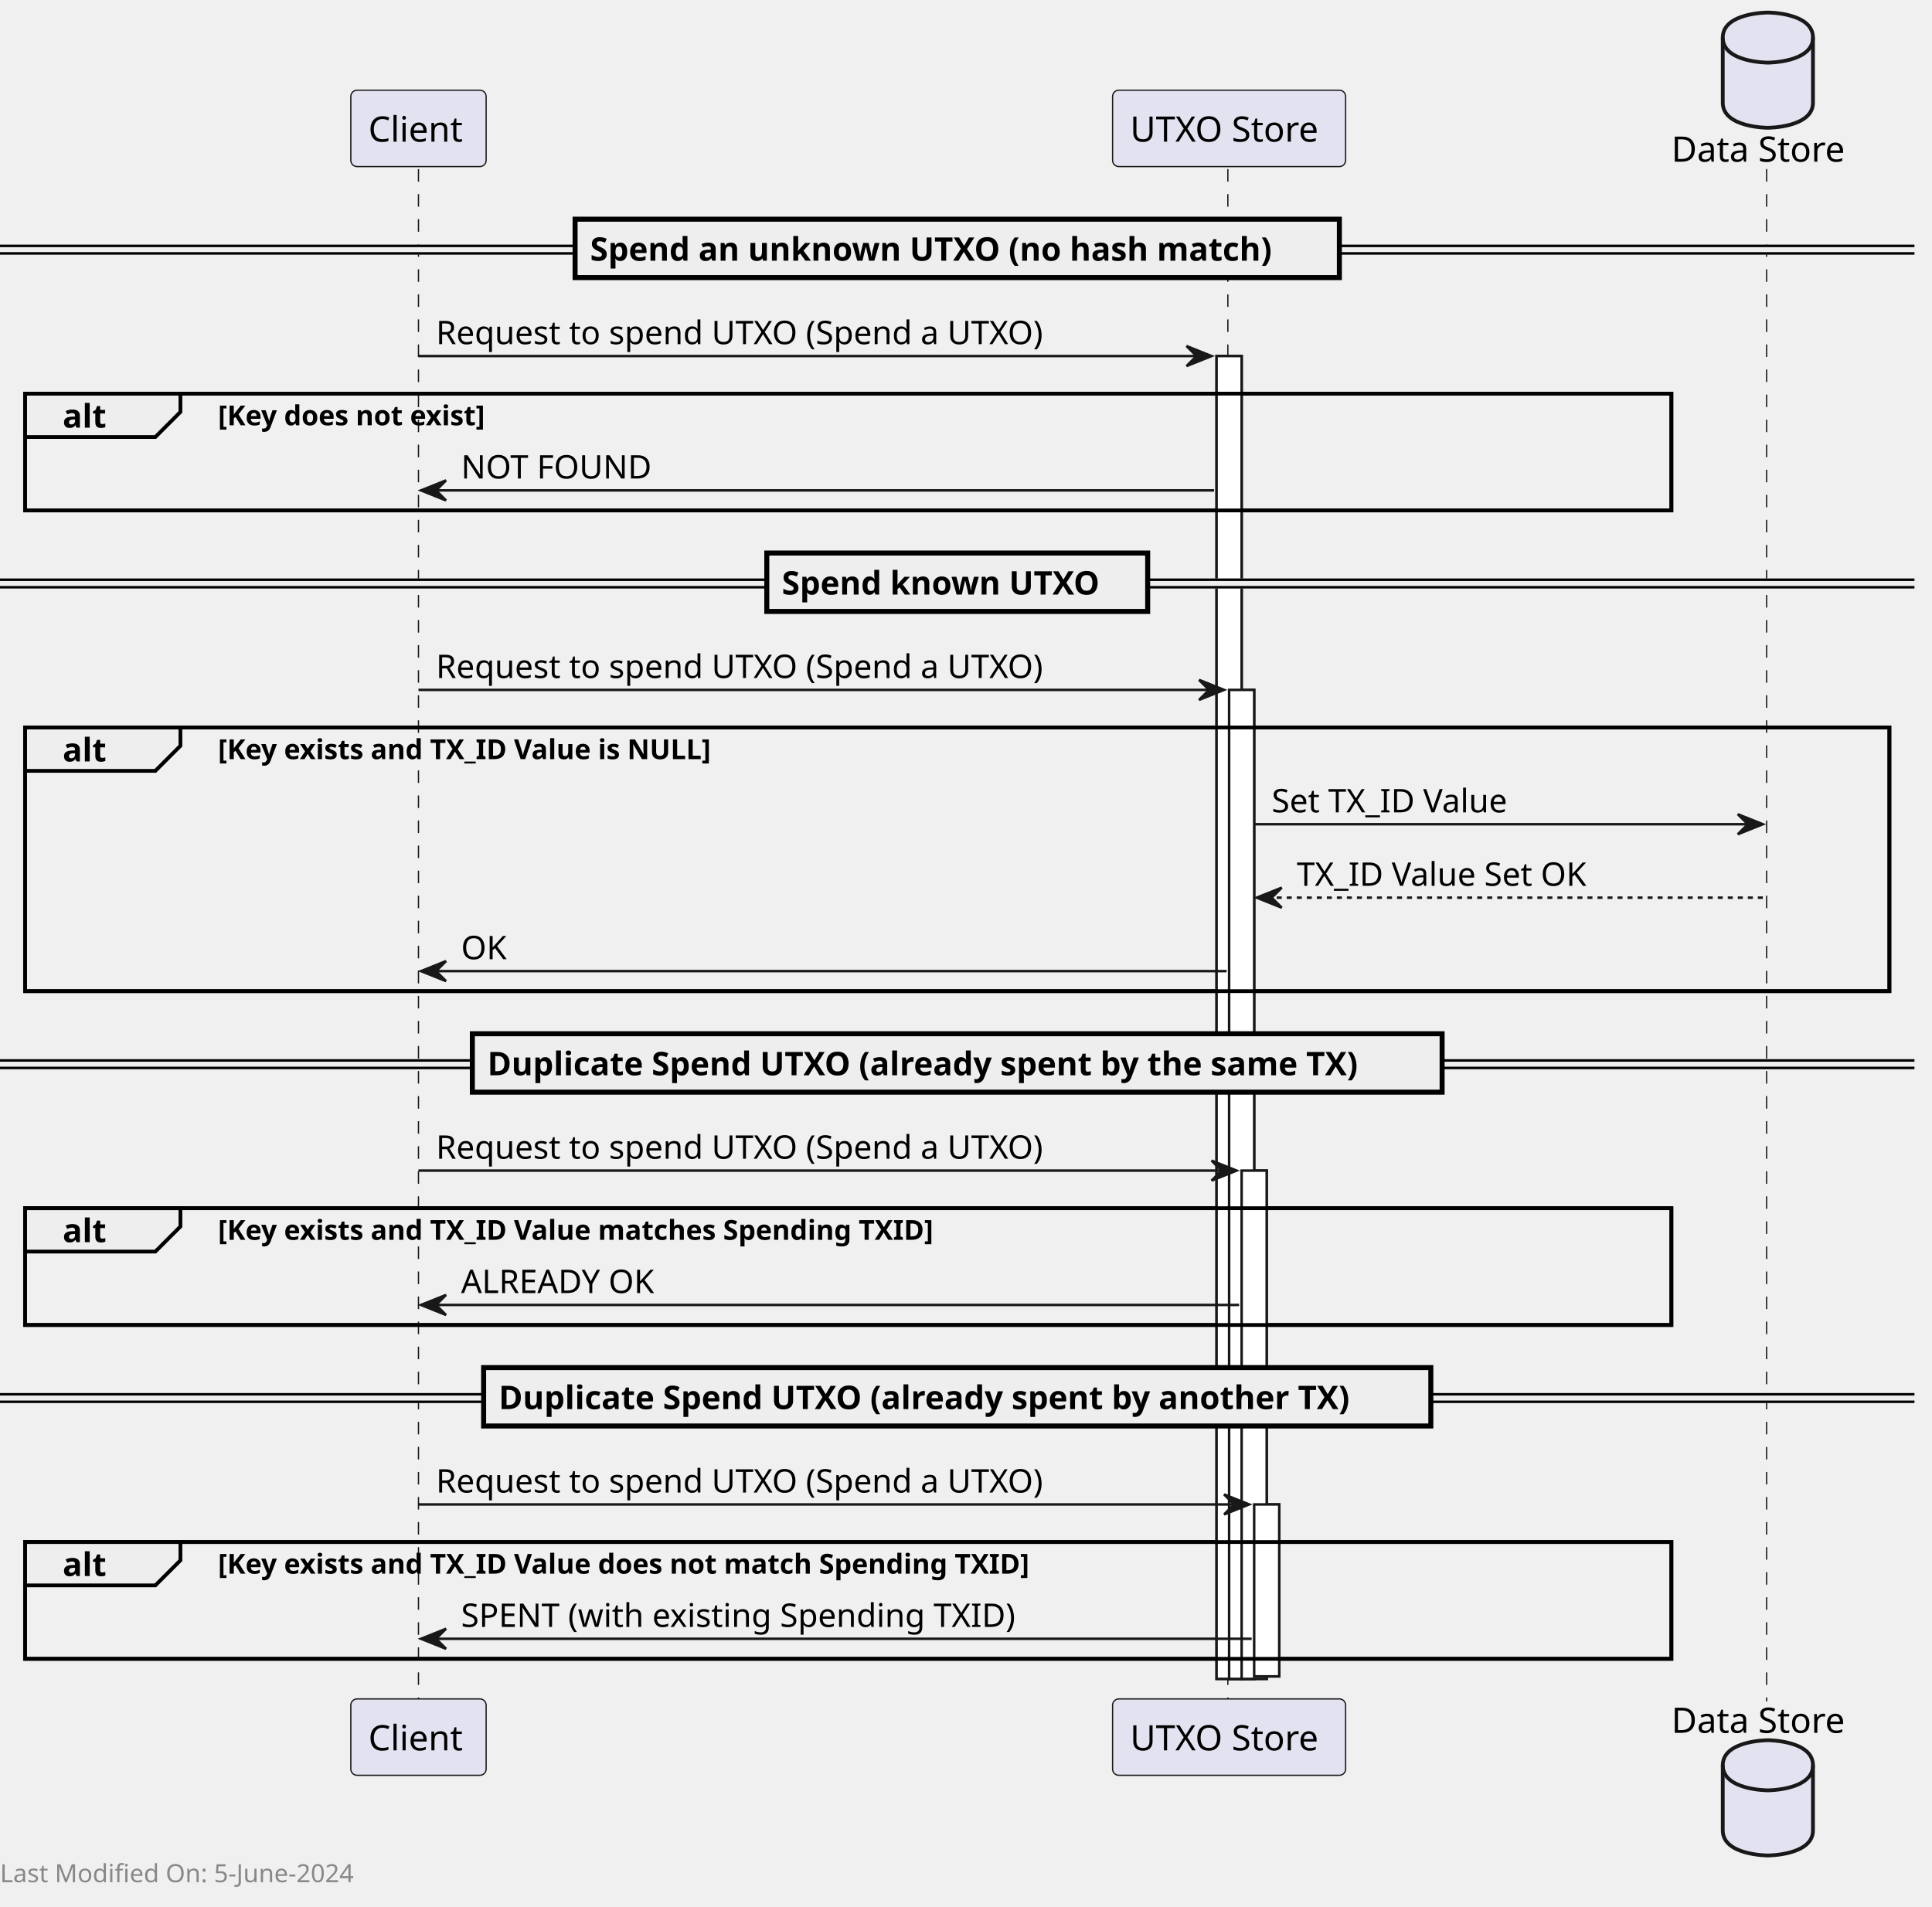
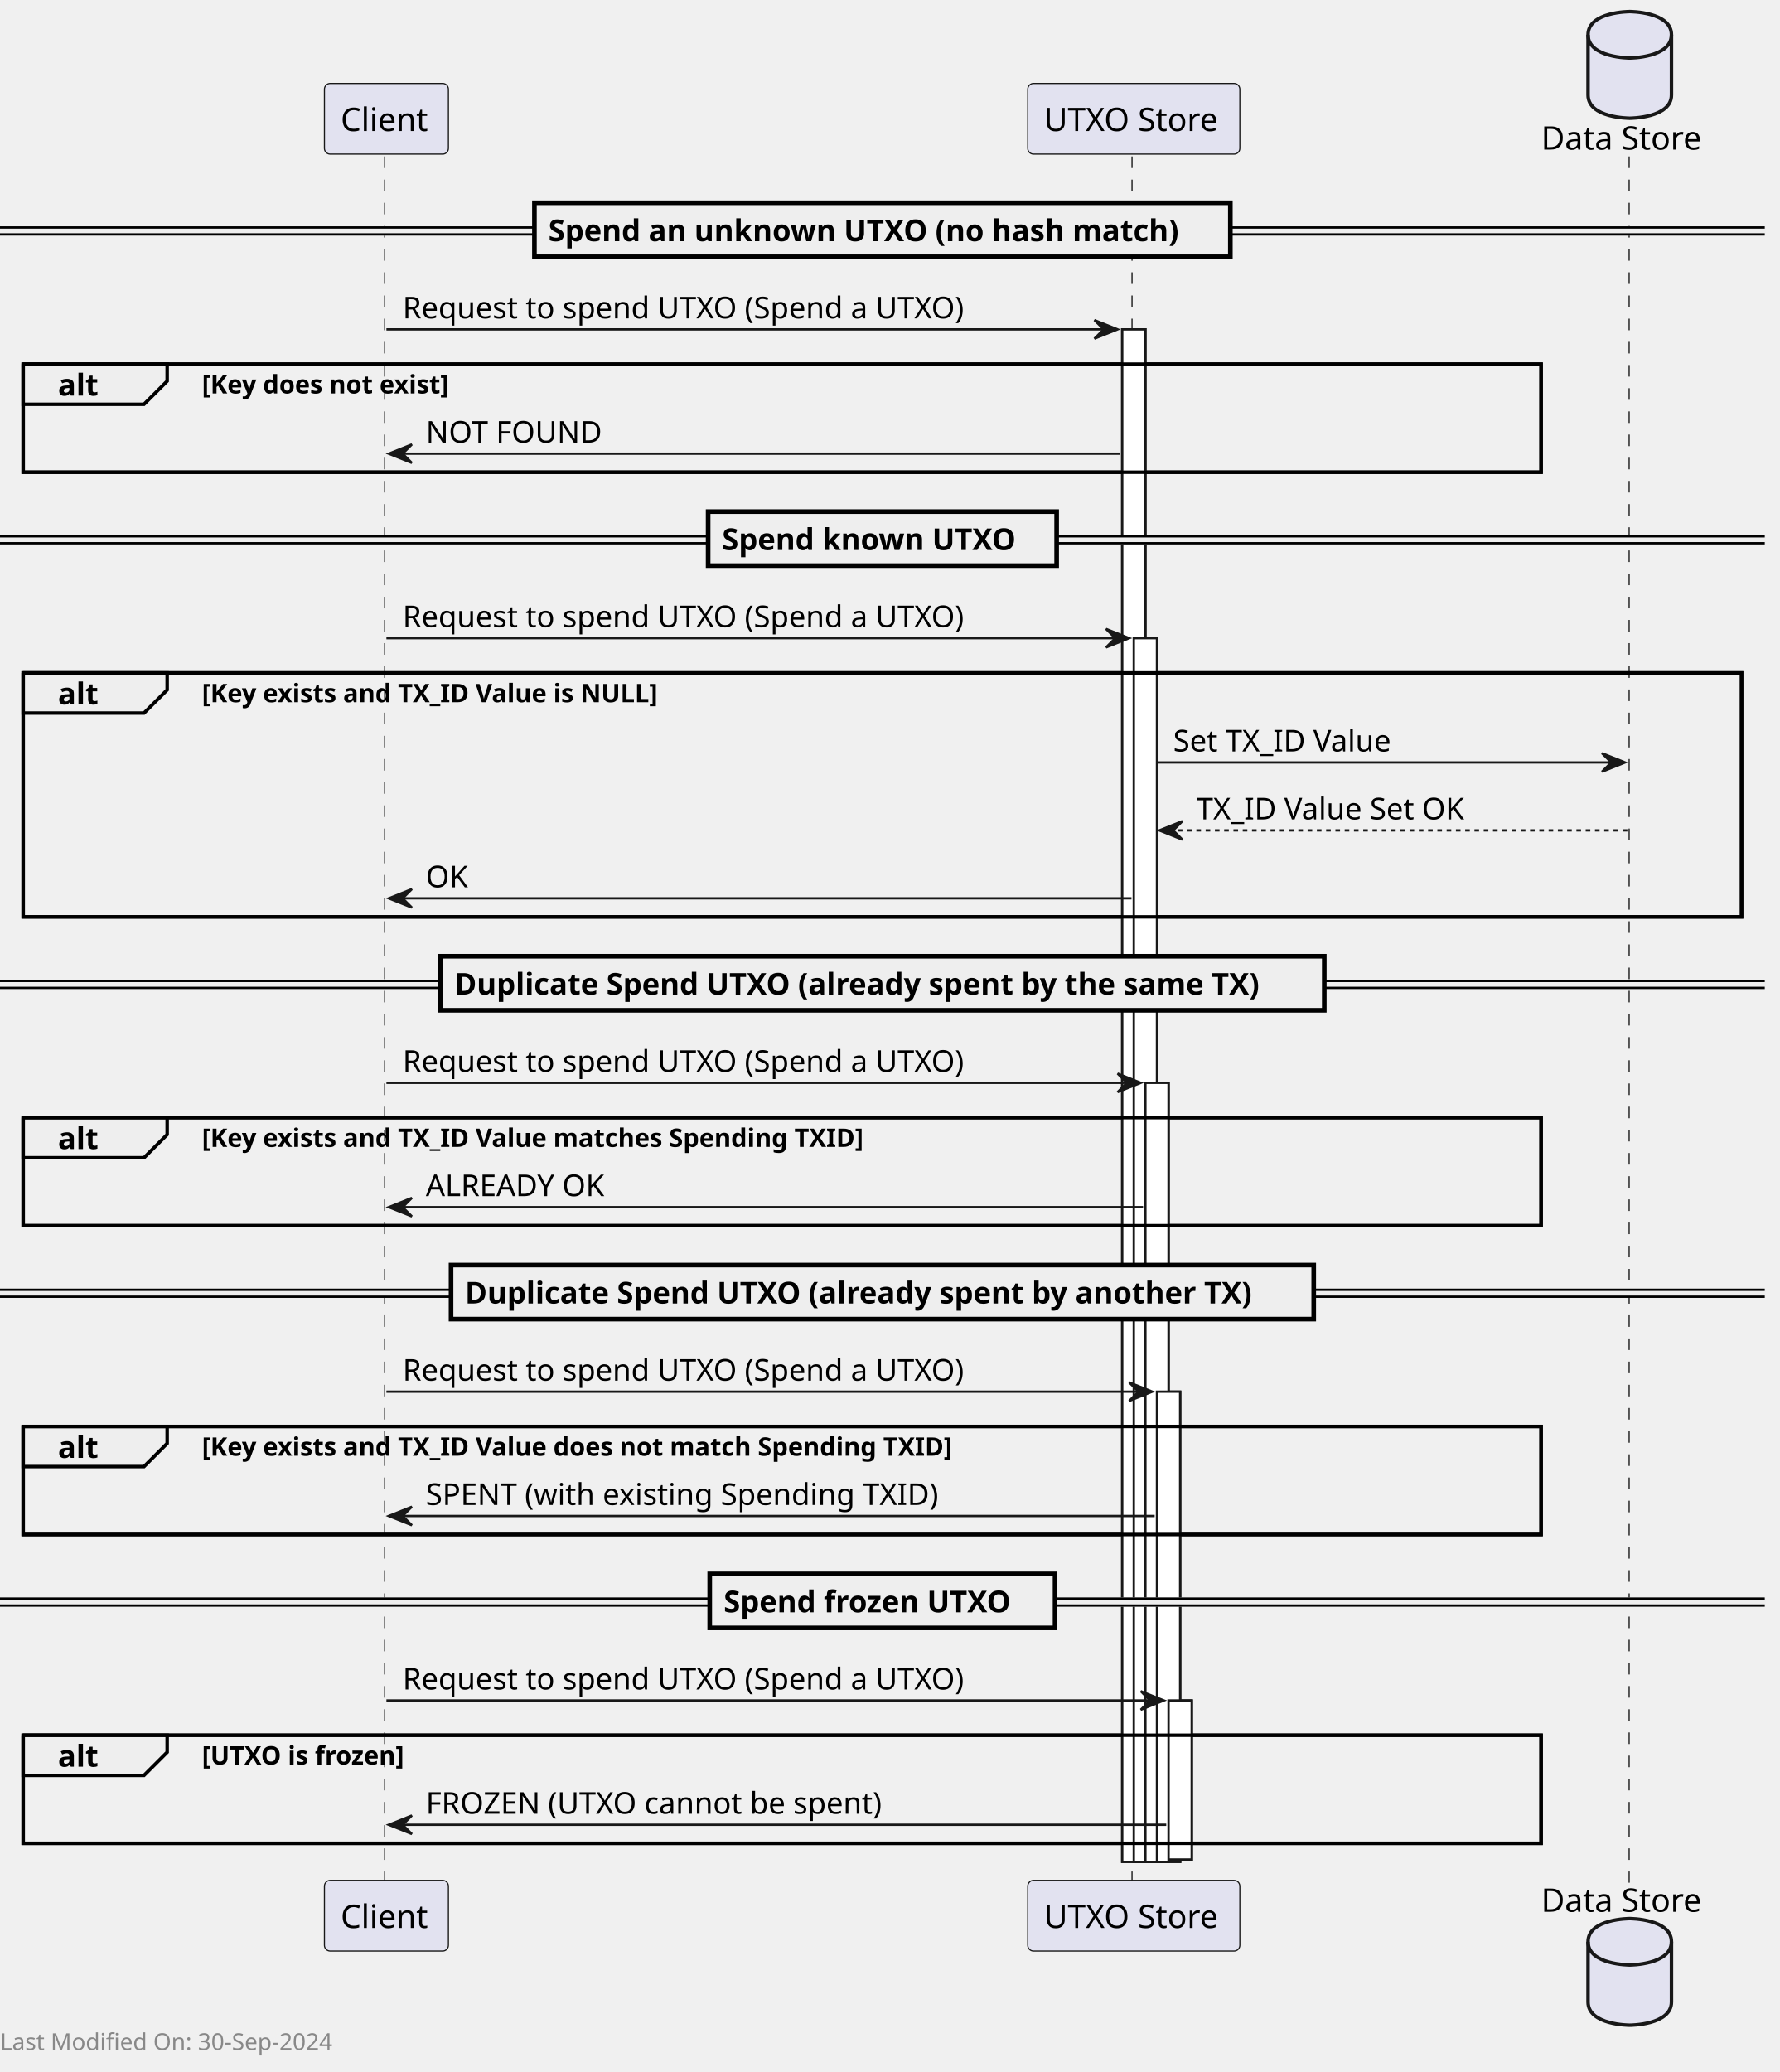
- <svg xmlns="http://www.w3.org/2000/svg" contentStyleType="text/css" height="761" preserveAspectRatio="none" viewBox="0 0 771 761" width="771" zoomAndPan="magnify">
-   <path d="m485.5 142.109h10v527.969h-10z" fill="#fff" stroke="#181818" />
-   <path d="m490.5 275.352h10v394.727h-10z" fill="#fff" stroke="#181818" />
-   <path d="m495.5 467.215h10v202.863h-10z" fill="#fff" stroke="#181818" />
-   <path d="m500.5 600.457h10v68.621h-10z" fill="#fff" stroke="#181818" />
-   <path d="m10 157.109h657v46.621h-657z" fill="none" stroke="#000" stroke-width="1.5" />
-   <path d="m10 290.352h744v105.242h-744z" fill="none" stroke="#000" stroke-width="1.5" />
-   <path d="m10 482.215h657v46.621h-657z" fill="none" stroke="#000" stroke-width="1.5" />
-   <path d="m10 615.457h657v46.621h-657z" fill="none" stroke="#000" stroke-width="1.5" />
-   <path d="m167 67.488v611.59" stroke="#181818" stroke-dasharray="5 5" stroke-width=".5" />
-   <path d="m490 67.488v611.59" stroke="#181818" stroke-dasharray="5 5" stroke-width=".5" />
-   <path d="m705 67.488v611.59" stroke="#181818" stroke-dasharray="5 5" stroke-width=".5" />
-   <rect fill="#e2e2f0" height="30.488" rx="2.5" stroke="#181818" stroke-width=".5" width="54" x="140" y="36" />
-   <text font-family="sans-serif" font-size="14" lengthAdjust="spacing" textLength="40" x="147" y="56.535">Client</text>
-   <rect fill="#e2e2f0" height="30.488" rx="2.5" stroke="#181818" stroke-width=".5" width="54" x="140" y="678.078" />
-   <text font-family="sans-serif" font-size="14" lengthAdjust="spacing" textLength="40" x="147" y="698.613">Client</text>
-   <rect fill="#e2e2f0" height="30.488" rx="2.5" stroke="#181818" stroke-width=".5" width="93" x="444" y="36" />
-   <text font-family="sans-serif" font-size="14" lengthAdjust="spacing" textLength="79" x="451" y="56.535">UTXO Store</text>
-   <rect fill="#e2e2f0" height="30.488" rx="2.5" stroke="#181818" stroke-width=".5" width="93" x="444" y="678.078" />
-   <text font-family="sans-serif" font-size="14" lengthAdjust="spacing" textLength="79" x="451" y="698.613">UTXO Store</text>
-   <text font-family="sans-serif" font-size="14" lengthAdjust="spacing" textLength="71" x="667" y="64.535">Data Store</text>
-   <path d="m687.5 15c0-10 18-10 18-10s18 0 18 10v26c0 10-18 10-18 10s-18 0-18-10z" fill="#e2e2f0" stroke="#181818" stroke-width="1.5" />
-   <path d="m687.5 15c0 10 18 10 18 10s18 0 18-10" fill="none" stroke="#181818" stroke-width="1.5" />
-   <text font-family="sans-serif" font-size="14" lengthAdjust="spacing" textLength="71" x="667" y="691.613">Data Store</text>
-   <g stroke="#181818">
-     <path d="m687.5 704.566c0-10 18-10 18-10s18 0 18 10v26c0 10-18 10-18 10s-18 0-18-10z" fill="#e2e2f0" stroke-width="1.5" />
-     <path d="m687.5 704.566c0 10 18 10 18 10s18 0 18-10" fill="none" stroke-width="1.5" />
-     <path d="m485.5 142.109h10v527.969h-10z" fill="#fff" />
-     <path d="m490.5 275.352h10v394.727h-10z" fill="#fff" />
-     <path d="m495.5 467.215h10v202.863h-10z" fill="#fff" />
-     <path d="m500.5 600.457h10v68.621h-10z" fill="#fff" />
+ <svg xmlns="http://www.w3.org/2000/svg" contentStyleType="text/css" height="894px" preserveAspectRatio="none" style="width:768px;height:894px;background:#FFFFFF;" version="1.1" viewBox="0 0 768 894" width="768px" zoomAndPan="magnify">
+   <defs />
+   <g>
+     <rect fill="#FFFFFF" height="661.211" style="stroke:#181818;stroke-width:1.0;" width="10" x="484.268" y="142.109" />
+     <rect fill="#FFFFFF" height="527.969" style="stroke:#181818;stroke-width:1.0;" width="10" x="489.268" y="275.352" />
+     <rect fill="#FFFFFF" height="336.106" style="stroke:#181818;stroke-width:1.0;" width="10" x="494.268" y="467.215" />
+     <rect fill="#FFFFFF" height="202.863" style="stroke:#181818;stroke-width:1.0;" width="10" x="499.268" y="600.457" />
+     <rect fill="#FFFFFF" height="68.621" style="stroke:#181818;stroke-width:1.0;" width="10" x="504.268" y="733.699" />
+     <rect fill="none" height="46.621" style="stroke:#000000;stroke-width:1.5;" width="655.031" x="10" y="157.109" />
+     <rect fill="none" height="105.242" style="stroke:#000000;stroke-width:1.5;" width="741.551" x="10" y="290.352" />
+     <rect fill="none" height="46.621" style="stroke:#000000;stroke-width:1.5;" width="655.031" x="10" y="482.215" />
+     <rect fill="none" height="46.621" style="stroke:#000000;stroke-width:1.5;" width="655.031" x="10" y="615.457" />
+     <rect fill="none" height="46.621" style="stroke:#000000;stroke-width:1.5;" width="655.031" x="10" y="748.699" />
+     <line style="stroke:#181818;stroke-width:0.5;stroke-dasharray:5.0,5.0;" x1="166" x2="166" y1="67.488" y2="812.32" />
+     <line style="stroke:#181818;stroke-width:0.5;stroke-dasharray:5.0,5.0;" x1="488.505" x2="488.505" y1="67.488" y2="812.32" />
+     <line style="stroke:#181818;stroke-width:0.5;stroke-dasharray:5.0,5.0;" x1="703.031" x2="703.031" y1="67.488" y2="812.32" />
+     <rect fill="#E2E2F0" height="30.488" rx="2.5" ry="2.5" style="stroke:#181818;stroke-width:0.5;" width="53.505" x="140" y="36" />
+     <text fill="#000000" font-family="sans-serif" font-size="14" lengthAdjust="spacing" textLength="39.505" x="147" y="56.535">Client</text>
+     <rect fill="#E2E2F0" height="30.488" rx="2.5" ry="2.5" style="stroke:#181818;stroke-width:0.5;" width="53.505" x="140" y="811.32" />
+     <text fill="#000000" font-family="sans-serif" font-size="14" lengthAdjust="spacing" textLength="39.505" x="147" y="831.856">Client</text>
+     <rect fill="#E2E2F0" height="30.488" rx="2.5" ry="2.5" style="stroke:#181818;stroke-width:0.5;" width="91.526" x="443.505" y="36" />
+     <text fill="#000000" font-family="sans-serif" font-size="14" lengthAdjust="spacing" textLength="77.526" x="450.505" y="56.535">UTXO Store</text>
+     <rect fill="#E2E2F0" height="30.488" rx="2.5" ry="2.5" style="stroke:#181818;stroke-width:0.5;" width="91.526" x="443.505" y="811.32" />
+     <text fill="#000000" font-family="sans-serif" font-size="14" lengthAdjust="spacing" textLength="77.526" x="450.505" y="831.856">UTXO Store</text>
+     <text fill="#000000" font-family="sans-serif" font-size="14" lengthAdjust="spacing" textLength="70.519" x="665.031" y="64.535">Data Store</text>
+     <path d="M685.291,15 C685.291,5 703.291,5 703.291,5 C703.291,5 721.291,5 721.291,15 L721.291,41 C721.291,51 703.291,51 703.291,51 C703.291,51 685.291,51 685.291,41 L685.291,15 " fill="#E2E2F0" style="stroke:#181818;stroke-width:1.5;" />
+     <path d="M685.291,15 C685.291,25 703.291,25 703.291,25 C703.291,25 721.291,25 721.291,15 " fill="none" style="stroke:#181818;stroke-width:1.5;" />
+     <text fill="#000000" font-family="sans-serif" font-size="14" lengthAdjust="spacing" textLength="70.519" x="665.031" y="824.856">Data Store</text>
+     <path d="M685.291,837.809 C685.291,827.809 703.291,827.809 703.291,827.809 C703.291,827.809 721.291,827.809 721.291,837.809 L721.291,863.809 C721.291,873.809 703.291,873.809 703.291,873.809 C703.291,873.809 685.291,873.809 685.291,863.809 L685.291,837.809 " fill="#E2E2F0" style="stroke:#181818;stroke-width:1.5;" />
+     <path d="M685.291,837.809 C685.291,847.809 703.291,847.809 703.291,847.809 C703.291,847.809 721.291,847.809 721.291,837.809 " fill="none" style="stroke:#181818;stroke-width:1.5;" />
+     <rect fill="#FFFFFF" height="661.211" style="stroke:#181818;stroke-width:1.0;" width="10" x="484.268" y="142.109" />
+     <rect fill="#FFFFFF" height="527.969" style="stroke:#181818;stroke-width:1.0;" width="10" x="489.268" y="275.352" />
+     <rect fill="#FFFFFF" height="336.106" style="stroke:#181818;stroke-width:1.0;" width="10" x="494.268" y="467.215" />
+     <rect fill="#FFFFFF" height="202.863" style="stroke:#181818;stroke-width:1.0;" width="10" x="499.268" y="600.457" />
+     <rect fill="#FFFFFF" height="68.621" style="stroke:#181818;stroke-width:1.0;" width="10" x="504.268" y="733.699" />
+     <rect fill="#EEEEEE" height="3" style="stroke:#EEEEEE;stroke-width:1.0;" width="761.551" x="0" y="98.144" />
+     <line style="stroke:#000000;stroke-width:1.0;" x1="0" x2="761.551" y1="98.144" y2="98.144" />
+     <line style="stroke:#000000;stroke-width:1.0;" x1="0" x2="761.551" y1="101.144" y2="101.144" />
+     <rect fill="#EEEEEE" height="23.311" style="stroke:#000000;stroke-width:2.0;" width="300.311" x="230.62" y="87.488" />
+     <text fill="#000000" font-family="sans-serif" font-size="13" font-weight="bold" lengthAdjust="spacing" textLength="282.026" x="236.62" y="104.057">Spend an unknown UTXO (no hash match)</text>
+     <polygon fill="#181818" points="472.268,138.109,482.268,142.109,472.268,146.109,476.268,142.109" style="stroke:#181818;stroke-width:1.0;" />
+     <line style="stroke:#181818;stroke-width:1.0;" x1="166.752" x2="478.268" y1="142.109" y2="142.109" />
+     <text fill="#000000" font-family="sans-serif" font-size="13" lengthAdjust="spacing" textLength="251.513" x="173.752" y="137.367">Request to spend UTXO (Spend a UTXO)</text>
+     <path d="M10,157.109 L72.139,157.109 L72.139,164.42 L62.139,174.42 L10,174.42 L10,157.109 " fill="#EEEEEE" style="stroke:#000000;stroke-width:1.5;" />
+     <rect fill="none" height="46.621" style="stroke:#000000;stroke-width:1.5;" width="655.031" x="10" y="157.109" />
+     <text fill="#000000" font-family="sans-serif" font-size="13" font-weight="bold" lengthAdjust="spacing" textLength="17.139" x="25" y="170.678">alt</text>
+     <text fill="#000000" font-family="sans-serif" font-size="11" font-weight="bold" lengthAdjust="spacing" textLength="112.584" x="87.139" y="169.744">[Key does not exist]</text>
+     <polygon fill="#181818" points="177.752,191.731,167.752,195.731,177.752,199.731,173.752,195.731" style="stroke:#181818;stroke-width:1.0;" />
+     <line style="stroke:#181818;stroke-width:1.0;" x1="171.752" x2="483.268" y1="195.731" y2="195.731" />
+     <text fill="#000000" font-family="sans-serif" font-size="13" lengthAdjust="spacing" textLength="77.454" x="183.752" y="190.988">NOT FOUND</text>
+     <rect fill="#EEEEEE" height="3" style="stroke:#EEEEEE;stroke-width:1.0;" width="761.551" x="0" y="231.386" />
+     <line style="stroke:#000000;stroke-width:1.0;" x1="0" x2="761.551" y1="231.386" y2="231.386" />
+     <line style="stroke:#000000;stroke-width:1.0;" x1="0" x2="761.551" y1="234.386" y2="234.386" />
+     <rect fill="#EEEEEE" height="23.311" style="stroke:#000000;stroke-width:2.0;" width="150.398" x="305.576" y="220.731" />
+     <text fill="#000000" font-family="sans-serif" font-size="13" font-weight="bold" lengthAdjust="spacing" textLength="132.114" x="311.576" y="237.299">Spend known UTXO</text>
+     <polygon fill="#181818" points="477.268,271.352,487.268,275.352,477.268,279.352,481.268,275.352" style="stroke:#181818;stroke-width:1.0;" />
+     <line style="stroke:#181818;stroke-width:1.0;" x1="166.752" x2="483.268" y1="275.352" y2="275.352" />
+     <text fill="#000000" font-family="sans-serif" font-size="13" lengthAdjust="spacing" textLength="251.513" x="173.752" y="270.609">Request to spend UTXO (Spend a UTXO)</text>
+     <path d="M10,290.352 L72.139,290.352 L72.139,297.662 L62.139,307.662 L10,307.662 L10,290.352 " fill="#EEEEEE" style="stroke:#000000;stroke-width:1.5;" />
+     <rect fill="none" height="105.242" style="stroke:#000000;stroke-width:1.5;" width="741.551" x="10" y="290.352" />
+     <text fill="#000000" font-family="sans-serif" font-size="13" font-weight="bold" lengthAdjust="spacing" textLength="17.139" x="25" y="303.92">alt</text>
+     <text fill="#000000" font-family="sans-serif" font-size="11" font-weight="bold" lengthAdjust="spacing" textLength="208.312" x="87.139" y="302.986">[Key exists and TX_ID Value is NULL]</text>
+     <polygon fill="#181818" points="691.291,324.973,701.291,328.973,691.291,332.973,695.291,328.973" style="stroke:#181818;stroke-width:1.0;" />
+     <line style="stroke:#181818;stroke-width:1.0;" x1="499.268" x2="697.291" y1="328.973" y2="328.973" />
+     <text fill="#000000" font-family="sans-serif" font-size="13" lengthAdjust="spacing" textLength="98.42" x="506.268" y="324.231">Set TX_ID Value</text>
+     <polygon fill="#181818" points="510.268,354.283,500.268,358.283,510.268,362.283,506.268,358.283" style="stroke:#181818;stroke-width:1.0;" />
+     <line style="stroke:#181818;stroke-width:1.0;stroke-dasharray:2.0,2.0;" x1="504.268" x2="702.291" y1="358.283" y2="358.283" />
+     <text fill="#000000" font-family="sans-serif" font-size="13" lengthAdjust="spacing" textLength="121.12" x="516.268" y="353.541">TX_ID Value Set OK</text>
+     <polygon fill="#181818" points="177.752,383.594,167.752,387.594,177.752,391.594,173.752,387.594" style="stroke:#181818;stroke-width:1.0;" />
+     <line style="stroke:#181818;stroke-width:1.0;" x1="171.752" x2="488.268" y1="387.594" y2="387.594" />
+     <text fill="#000000" font-family="sans-serif" font-size="13" lengthAdjust="spacing" textLength="18.586" x="183.752" y="382.852">OK</text>
+     <rect fill="#EEEEEE" height="3" style="stroke:#EEEEEE;stroke-width:1.0;" width="761.551" x="0" y="423.249" />
+     <line style="stroke:#000000;stroke-width:1.0;" x1="0" x2="761.551" y1="423.249" y2="423.249" />
+     <line style="stroke:#000000;stroke-width:1.0;" x1="0" x2="761.551" y1="426.249" y2="426.249" />
+     <rect fill="#EEEEEE" height="23.311" style="stroke:#000000;stroke-width:2.0;" width="381.377" x="190.087" y="412.594" />
+     <text fill="#000000" font-family="sans-serif" font-size="13" font-weight="bold" lengthAdjust="spacing" textLength="363.092" x="196.087" y="429.162">Duplicate Spend UTXO (already spent by the same TX)</text>
+     <polygon fill="#181818" points="482.268,463.215,492.268,467.215,482.268,471.215,486.268,467.215" style="stroke:#181818;stroke-width:1.0;" />
+     <line style="stroke:#181818;stroke-width:1.0;" x1="166.752" x2="488.268" y1="467.215" y2="467.215" />
+     <text fill="#000000" font-family="sans-serif" font-size="13" lengthAdjust="spacing" textLength="251.513" x="173.752" y="462.473">Request to spend UTXO (Spend a UTXO)</text>
+     <path d="M10,482.215 L72.139,482.215 L72.139,489.525 L62.139,499.525 L10,499.525 L10,482.215 " fill="#EEEEEE" style="stroke:#000000;stroke-width:1.5;" />
+     <rect fill="none" height="46.621" style="stroke:#000000;stroke-width:1.5;" width="655.031" x="10" y="482.215" />
+     <text fill="#000000" font-family="sans-serif" font-size="13" font-weight="bold" lengthAdjust="spacing" textLength="17.139" x="25" y="495.783">alt</text>
+     <text fill="#000000" font-family="sans-serif" font-size="11" font-weight="bold" lengthAdjust="spacing" textLength="300.013" x="87.139" y="494.85">[Key exists and TX_ID Value matches Spending TXID]</text>
+     <polygon fill="#181818" points="177.752,516.836,167.752,520.836,177.752,524.836,173.752,520.836" style="stroke:#181818;stroke-width:1.0;" />
+     <line style="stroke:#181818;stroke-width:1.0;" x1="171.752" x2="493.268" y1="520.836" y2="520.836" />
+     <text fill="#000000" font-family="sans-serif" font-size="13" lengthAdjust="spacing" textLength="80.672" x="183.752" y="516.094">ALREADY OK</text>
+     <rect fill="#EEEEEE" height="3" style="stroke:#EEEEEE;stroke-width:1.0;" width="761.551" x="0" y="556.491" />
+     <line style="stroke:#000000;stroke-width:1.0;" x1="0" x2="761.551" y1="556.491" y2="556.491" />
+     <line style="stroke:#000000;stroke-width:1.0;" x1="0" x2="761.551" y1="559.491" y2="559.491" />
+     <rect fill="#EEEEEE" height="23.311" style="stroke:#000000;stroke-width:2.0;" width="372.268" x="194.641" y="545.836" />
+     <text fill="#000000" font-family="sans-serif" font-size="13" font-weight="bold" lengthAdjust="spacing" textLength="353.983" x="200.641" y="562.404">Duplicate Spend UTXO (already spent by another TX)</text>
+     <polygon fill="#181818" points="487.268,596.457,497.268,600.457,487.268,604.457,491.268,600.457" style="stroke:#181818;stroke-width:1.0;" />
+     <line style="stroke:#181818;stroke-width:1.0;" x1="166.752" x2="493.268" y1="600.457" y2="600.457" />
+     <text fill="#000000" font-family="sans-serif" font-size="13" lengthAdjust="spacing" textLength="251.513" x="173.752" y="595.715">Request to spend UTXO (Spend a UTXO)</text>
+     <path d="M10,615.457 L72.139,615.457 L72.139,622.768 L62.139,632.768 L10,632.768 L10,615.457 " fill="#EEEEEE" style="stroke:#000000;stroke-width:1.5;" />
+     <rect fill="none" height="46.621" style="stroke:#000000;stroke-width:1.5;" width="655.031" x="10" y="615.457" />
+     <text fill="#000000" font-family="sans-serif" font-size="13" font-weight="bold" lengthAdjust="spacing" textLength="17.139" x="25" y="629.025">alt</text>
+     <text fill="#000000" font-family="sans-serif" font-size="11" font-weight="bold" lengthAdjust="spacing" textLength="340.286" x="87.139" y="628.092">[Key exists and TX_ID Value does not match Spending TXID]</text>
+     <polygon fill="#181818" points="177.752,650.078,167.752,654.078,177.752,658.078,173.752,654.078" style="stroke:#181818;stroke-width:1.0;" />
+     <line style="stroke:#181818;stroke-width:1.0;" x1="171.752" x2="498.268" y1="654.078" y2="654.078" />
+     <text fill="#000000" font-family="sans-serif" font-size="13" lengthAdjust="spacing" textLength="229.512" x="183.752" y="649.336">SPENT (with existing Spending TXID)</text>
+     <rect fill="#EEEEEE" height="3" style="stroke:#EEEEEE;stroke-width:1.0;" width="761.551" x="0" y="689.733" />
+     <line style="stroke:#000000;stroke-width:1.0;" x1="0" x2="761.551" y1="689.733" y2="689.733" />
+     <line style="stroke:#000000;stroke-width:1.0;" x1="0" x2="761.551" y1="692.733" y2="692.733" />
+     <rect fill="#EEEEEE" height="23.311" style="stroke:#000000;stroke-width:2.0;" width="149.015" x="306.268" y="679.078" />
+     <text fill="#000000" font-family="sans-serif" font-size="13" font-weight="bold" lengthAdjust="spacing" textLength="130.73" x="312.268" y="695.646">Spend frozen UTXO</text>
+     <polygon fill="#181818" points="492.268,729.699,502.268,733.699,492.268,737.699,496.268,733.699" style="stroke:#181818;stroke-width:1.0;" />
+     <line style="stroke:#181818;stroke-width:1.0;" x1="166.752" x2="498.268" y1="733.699" y2="733.699" />
+     <text fill="#000000" font-family="sans-serif" font-size="13" lengthAdjust="spacing" textLength="251.513" x="173.752" y="728.957">Request to spend UTXO (Spend a UTXO)</text>
+     <path d="M10,748.699 L72.139,748.699 L72.139,756.01 L62.139,766.01 L10,766.01 L10,748.699 " fill="#EEEEEE" style="stroke:#000000;stroke-width:1.5;" />
+     <rect fill="none" height="46.621" style="stroke:#000000;stroke-width:1.5;" width="655.031" x="10" y="748.699" />
+     <text fill="#000000" font-family="sans-serif" font-size="13" font-weight="bold" lengthAdjust="spacing" textLength="17.139" x="25" y="762.268">alt</text>
+     <text fill="#000000" font-family="sans-serif" font-size="11" font-weight="bold" lengthAdjust="spacing" textLength="94.037" x="87.139" y="761.334">[UTXO is frozen]</text>
+     <polygon fill="#181818" points="177.752,783.32,167.752,787.32,177.752,791.32,173.752,787.32" style="stroke:#181818;stroke-width:1.0;" />
+     <line style="stroke:#181818;stroke-width:1.0;" x1="171.752" x2="503.268" y1="787.32" y2="787.32" />
+     <text fill="#000000" font-family="sans-serif" font-size="13" lengthAdjust="spacing" textLength="203.398" x="183.752" y="782.578">FROZEN (UTXO cannot be spent)</text>
+     <text fill="#888888" font-family="sans-serif" font-size="10" lengthAdjust="spacing" textLength="155.459" x="0" y="884.477">Last Modified On: 30-Sep-2024</text>
  </g>
-   <path d="m0 98.144h764v3h-764z" fill="#eee" stroke="#eee" />
-   <path d="m0 98.144h764" stroke="#000" />
-   <path d="m0 101.144h764" stroke="#000" />
-   <path d="m229.5 87.488h305v23.311h-305z" fill="#eee" stroke="#000" stroke-width="2" />
-   <text font-family="sans-serif" font-size="13" font-weight="bold" lengthAdjust="spacing" textLength="287" x="235.5" y="104.057">Spend an unknown UTXO (no hash match)</text>
-   <path d="m473.5 138.109 10 4-10 4 4-4z" fill="#181818" stroke="#181818" />
-   <path d="m167 142.109h312.5" stroke="#181818" />
-   <text font-family="sans-serif" font-size="13" lengthAdjust="spacing" textLength="248" x="174" y="137.367">Request to spend UTXO (Spend a UTXO)</text>
-   <path d="m10 157.109h62v7.311l-10 10h-52z" fill="#eee" stroke="#000" stroke-width="1.5" />
-   <path d="m10 157.109h657v46.621h-657z" fill="none" stroke="#000" stroke-width="1.5" />
-   <text font-family="sans-serif" font-size="13" font-weight="bold" lengthAdjust="spacing" textLength="17" x="25" y="170.678">alt</text>
-   <text font-family="sans-serif" font-size="11" font-weight="bold" lengthAdjust="spacing" textLength="110" x="87" y="169.744">[Key does not exist]</text>
-   <path d="m178 191.731-10 4 10 4-4-4z" fill="#181818" stroke="#181818" />
-   <path d="m172 195.731h312.5" stroke="#181818" />
-   <text font-family="sans-serif" font-size="13" lengthAdjust="spacing" textLength="78" x="184" y="190.988">NOT FOUND</text>
-   <path d="m0 231.386h764v3h-764z" fill="#eee" stroke="#eee" />
-   <path d="m0 231.386h764" stroke="#000" />
-   <path d="m0 234.386h764" stroke="#000" />
-   <path d="m306 220.731h152v23.311h-152z" fill="#eee" stroke="#000" stroke-width="2" />
-   <text font-family="sans-serif" font-size="13" font-weight="bold" lengthAdjust="spacing" textLength="134" x="312" y="237.299">Spend known UTXO</text>
-   <path d="m478.5 271.352 10 4-10 4 4-4z" fill="#181818" stroke="#181818" />
-   <path d="m167 275.352h317.5" stroke="#181818" />
-   <text font-family="sans-serif" font-size="13" lengthAdjust="spacing" textLength="248" x="174" y="270.609">Request to spend UTXO (Spend a UTXO)</text>
-   <path d="m10 290.352h62v7.311l-10 10h-52z" fill="#eee" stroke="#000" stroke-width="1.5" />
-   <path d="m10 290.352h744v105.242h-744z" fill="none" stroke="#000" stroke-width="1.5" />
-   <text font-family="sans-serif" font-size="13" font-weight="bold" lengthAdjust="spacing" textLength="17" x="25" y="303.92">alt</text>
-   <text font-family="sans-serif" font-size="11" font-weight="bold" lengthAdjust="spacing" textLength="207" x="87" y="302.986">[Key exists and TX_ID Value is NULL]</text>
-   <path d="m693.5 324.973 10 4-10 4 4-4z" fill="#181818" stroke="#181818" />
-   <path d="m500.5 328.973h199" stroke="#181818" />
-   <text font-family="sans-serif" font-size="13" lengthAdjust="spacing" textLength="98" x="507.5" y="324.231">Set TX_ID Value</text>
-   <path d="m511.5 354.283-10 4 10 4-4-4z" fill="#181818" stroke="#181818" />
-   <path d="m505.5 358.283h199" stroke="#181818" stroke-dasharray="2 2" />
-   <text font-family="sans-serif" font-size="13" lengthAdjust="spacing" textLength="120" x="517.5" y="353.541">TX_ID Value Set OK</text>
-   <path d="m178 383.594-10 4 10 4-4-4z" fill="#181818" stroke="#181818" />
-   <path d="m172 387.594h317.5" stroke="#181818" />
-   <text font-family="sans-serif" font-size="13" lengthAdjust="spacing" textLength="18" x="184" y="382.852">OK</text>
-   <path d="m0 423.249h764v3h-764z" fill="#eee" stroke="#eee" />
-   <path d="m0 423.249h764" stroke="#000" />
-   <path d="m0 426.249h764" stroke="#000" />
-   <path d="m188.5 412.594h387v23.311h-387z" fill="#eee" stroke="#000" stroke-width="2" />
-   <text font-family="sans-serif" font-size="13" font-weight="bold" lengthAdjust="spacing" textLength="369" x="194.5" y="429.162">Duplicate Spend UTXO (already spent by the same TX)</text>
-   <path d="m483.5 463.215 10 4-10 4 4-4z" fill="#181818" stroke="#181818" />
-   <path d="m167 467.215h322.5" stroke="#181818" />
-   <text font-family="sans-serif" font-size="13" lengthAdjust="spacing" textLength="248" x="174" y="462.473">Request to spend UTXO (Spend a UTXO)</text>
-   <path d="m10 482.215h62v7.311l-10 10h-52z" fill="#eee" stroke="#000" stroke-width="1.5" />
-   <path d="m10 482.215h657v46.621h-657z" fill="none" stroke="#000" stroke-width="1.5" />
-   <text font-family="sans-serif" font-size="13" font-weight="bold" lengthAdjust="spacing" textLength="17" x="25" y="495.783">alt</text>
-   <text font-family="sans-serif" font-size="11" font-weight="bold" lengthAdjust="spacing" textLength="298" x="87" y="494.85">[Key exists and TX_ID Value matches Spending TXID]</text>
-   <path d="m178 516.836-10 4 10 4-4-4z" fill="#181818" stroke="#181818" />
-   <path d="m172 520.836h322.5" stroke="#181818" />
-   <text font-family="sans-serif" font-size="13" lengthAdjust="spacing" textLength="80" x="184" y="516.094">ALREADY OK</text>
-   <path d="m0 556.491h764v3h-764z" fill="#eee" stroke="#eee" />
-   <path d="m0 556.491h764" stroke="#000" />
-   <path d="m0 559.491h764" stroke="#000" />
-   <path d="m193 545.836h378v23.311h-378z" fill="#eee" stroke="#000" stroke-width="2" />
-   <text font-family="sans-serif" font-size="13" font-weight="bold" lengthAdjust="spacing" textLength="360" x="199" y="562.404">Duplicate Spend UTXO (already spent by another TX)</text>
-   <path d="m488.5 596.457 10 4-10 4 4-4z" fill="#181818" stroke="#181818" />
-   <path d="m167 600.457h327.5" stroke="#181818" />
-   <text font-family="sans-serif" font-size="13" lengthAdjust="spacing" textLength="248" x="174" y="595.715">Request to spend UTXO (Spend a UTXO)</text>
-   <path d="m10 615.457h62v7.311l-10 10h-52z" fill="#eee" stroke="#000" stroke-width="1.5" />
-   <path d="m10 615.457h657v46.621h-657z" fill="none" stroke="#000" stroke-width="1.5" />
-   <text font-family="sans-serif" font-size="13" font-weight="bold" lengthAdjust="spacing" textLength="17" x="25" y="629.025">alt</text>
-   <text font-family="sans-serif" font-size="11" font-weight="bold" lengthAdjust="spacing" textLength="338" x="87" y="628.092">[Key exists and TX_ID Value does not match Spending TXID]</text>
-   <path d="m178 650.078-10 4 10 4-4-4z" fill="#181818" stroke="#181818" />
-   <path d="m172 654.078h327.5" stroke="#181818" />
-   <text font-family="sans-serif" font-size="13" lengthAdjust="spacing" textLength="229" x="184" y="649.336">SPENT (with existing Spending TXID)</text>
-   <text fill="#888" font-family="sans-serif" font-size="10" lengthAdjust="spacing" textLength="152" y="751.234">Last Modified On: 5-June-2024</text>
</svg>
